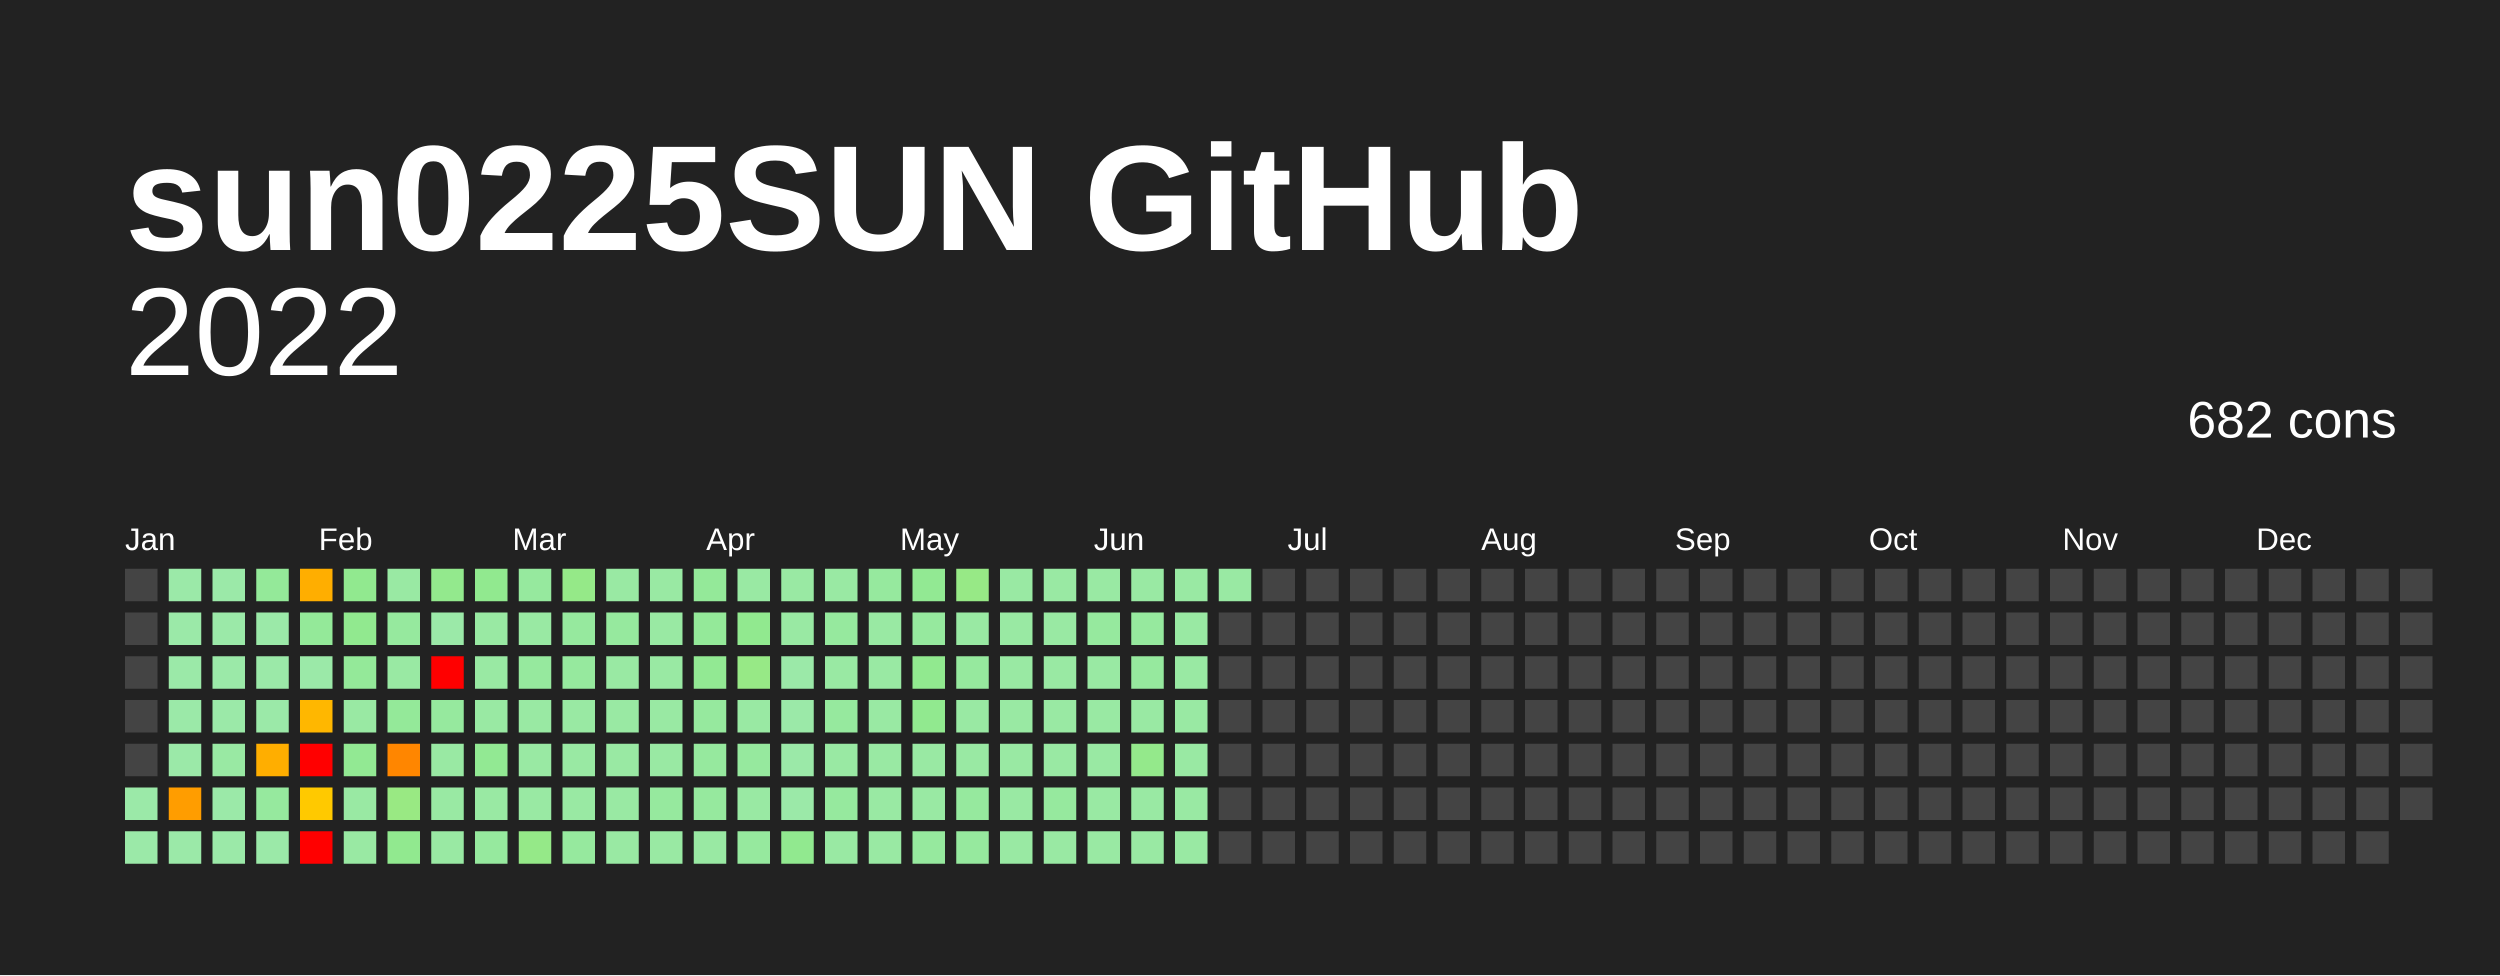
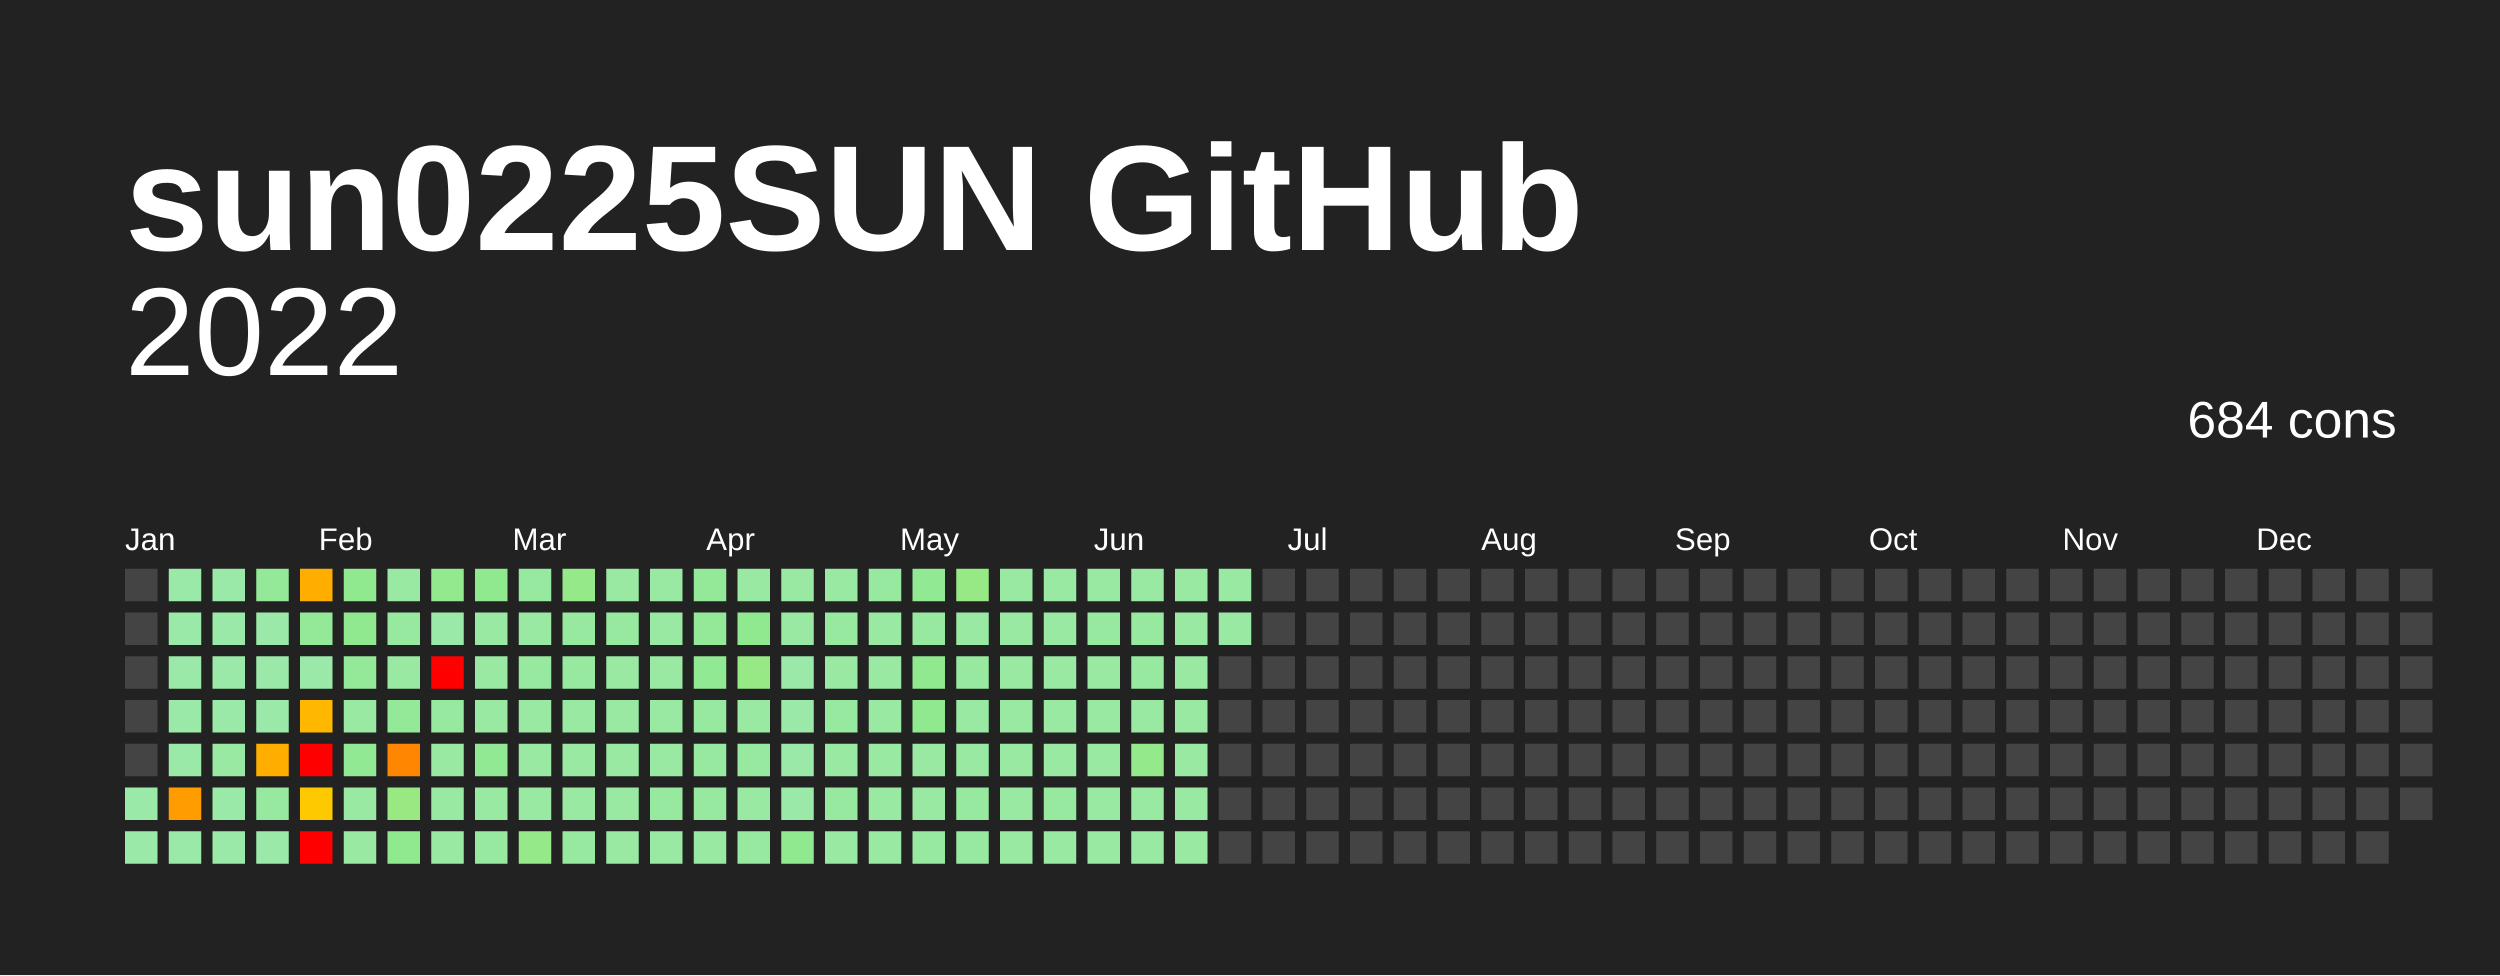
<svg xmlns="http://www.w3.org/2000/svg" baseProfile="full" height="78mm" version="1.1" viewBox="0,0,200,78" width="200mm">
  <defs />
  <rect fill="#222222" height="78" width="200" x="0" y="0" />
  <text fill="#FFFFFF" style="font-size:12px; font-family:Arial; font-weight:bold;" x="10" y="20">sun0225SUN GitHub</text>
  <text alignment-baseline="hanging" fill="#FFFFFF" style="font-size:10.0px; font-family:Arial;" x="10" y="30">2022</text>
-   <text alignment-baseline="hanging" fill="#FFFFFF" style="font-size:4.125px; font-family:Arial;" x="175" y="35">682 cons</text>
+   <text alignment-baseline="hanging" fill="#FFFFFF" style="font-size:4.125px; font-family:Arial;" x="175" y="35">684 cons</text>
  <text fill="#FFFFFF" style="font-size:2.5px; font-family:Arial" x="10.0" y="44">Jan</text>
  <text fill="#FFFFFF" style="font-size:2.5px; font-family:Arial" x="25.5" y="44">Feb</text>
  <text fill="#FFFFFF" style="font-size:2.5px; font-family:Arial" x="41.0" y="44">Mar</text>
  <text fill="#FFFFFF" style="font-size:2.5px; font-family:Arial" x="56.5" y="44">Apr</text>
  <text fill="#FFFFFF" style="font-size:2.5px; font-family:Arial" x="72.0" y="44">May</text>
  <text fill="#FFFFFF" style="font-size:2.5px; font-family:Arial" x="87.5" y="44">Jun</text>
  <text fill="#FFFFFF" style="font-size:2.5px; font-family:Arial" x="103.0" y="44">Jul</text>
  <text fill="#FFFFFF" style="font-size:2.5px; font-family:Arial" x="118.5" y="44">Aug</text>
  <text fill="#FFFFFF" style="font-size:2.5px; font-family:Arial" x="134.0" y="44">Sep</text>
  <text fill="#FFFFFF" style="font-size:2.5px; font-family:Arial" x="149.5" y="44">Oct</text>
  <text fill="#FFFFFF" style="font-size:2.5px; font-family:Arial" x="165.0" y="44">Nov</text>
  <text fill="#FFFFFF" style="font-size:2.5px; font-family:Arial" x="180.5" y="44">Dec</text>
  <rect fill="#444444" height="2.6" width="2.6" x="10.0" y="45.5" />
  <rect fill="#444444" height="2.6" width="2.6" x="10.0" y="49.0" />
  <rect fill="#444444" height="2.6" width="2.6" x="10.0" y="52.5" />
  <rect fill="#444444" height="2.6" width="2.6" x="10.0" y="56.0" />
  <rect fill="#444444" height="2.6" width="2.6" x="10.0" y="59.5" />
  <rect fill="#9be9a8" height="2.6" width="2.6" x="10.0" y="63.0" />
  <rect fill="#9be9a8" height="2.6" width="2.6" x="10.0" y="66.5" />
  <rect fill="#9be9a8" height="2.6" width="2.6" x="13.5" y="45.5" />
  <rect fill="#9be9a8" height="2.6" width="2.6" x="13.5" y="49.0" />
  <rect fill="#9be9a8" height="2.6" width="2.6" x="13.5" y="52.5" />
  <rect fill="#9be9a8" height="2.6" width="2.6" x="13.5" y="56.0" />
  <rect fill="#9be9a8" height="2.6" width="2.6" x="13.5" y="59.5" />
  <rect fill="#ff9d00" height="2.6" width="2.6" x="13.5" y="63.0" />
  <rect fill="#9be9a8" height="2.6" width="2.6" x="13.5" y="66.5" />
  <rect fill="#9be9a8" height="2.6" width="2.6" x="17.0" y="45.5" />
  <rect fill="#9be9a8" height="2.6" width="2.6" x="17.0" y="49.0" />
  <rect fill="#9be9a8" height="2.6" width="2.6" x="17.0" y="52.5" />
  <rect fill="#9be9a8" height="2.6" width="2.6" x="17.0" y="56.0" />
  <rect fill="#99e9a3" height="2.6" width="2.6" x="17.0" y="59.5" />
  <rect fill="#9be9a8" height="2.6" width="2.6" x="17.0" y="63.0" />
  <rect fill="#9be9a8" height="2.6" width="2.6" x="17.0" y="66.5" />
  <rect fill="#94e999" height="2.6" width="2.6" x="20.5" y="45.5" />
  <rect fill="#9be9a8" height="2.6" width="2.6" x="20.5" y="49.0" />
  <rect fill="#9be9a8" height="2.6" width="2.6" x="20.5" y="52.5" />
  <rect fill="#9be9a8" height="2.6" width="2.6" x="20.5" y="56.0" />
  <rect fill="#ffae00" height="2.6" width="2.6" x="20.5" y="59.5" />
  <rect fill="#96e99e" height="2.6" width="2.6" x="20.5" y="63.0" />
  <rect fill="#9be9a8" height="2.6" width="2.6" x="20.5" y="66.5" />
  <rect fill="#ffae00" height="2.6" width="2.6" x="24.0" y="45.5" />
  <rect fill="#94e999" height="2.6" width="2.6" x="24.0" y="49.0" />
  <rect fill="#9be9a8" height="2.6" width="2.6" x="24.0" y="52.5" />
  <rect fill="#ffb700" height="2.6" width="2.6" x="24.0" y="56.0" />
  <rect fill="red" height="2.6" width="2.6" x="24.0" y="59.5" />
  <rect fill="#ffc900" height="2.6" width="2.6" x="24.0" y="63.0" />
  <rect fill="red" height="2.6" width="2.6" x="24.0" y="66.5" />
  <rect fill="#91e98f" height="2.6" width="2.6" x="27.5" y="45.5" />
  <rect fill="#91e98f" height="2.6" width="2.6" x="27.5" y="49.0" />
  <rect fill="#94e999" height="2.6" width="2.6" x="27.5" y="52.5" />
  <rect fill="#99e9a3" height="2.6" width="2.6" x="27.5" y="56.0" />
  <rect fill="#92e993" height="2.6" width="2.6" x="27.5" y="59.5" />
  <rect fill="#99e9a3" height="2.6" width="2.6" x="27.5" y="63.0" />
  <rect fill="#99e9a3" height="2.6" width="2.6" x="27.5" y="66.5" />
  <rect fill="#99e9a3" height="2.6" width="2.6" x="31.0" y="45.5" />
  <rect fill="#96e99e" height="2.6" width="2.6" x="31.0" y="49.0" />
  <rect fill="#99e9a3" height="2.6" width="2.6" x="31.0" y="52.5" />
  <rect fill="#94e999" height="2.6" width="2.6" x="31.0" y="56.0" />
  <rect fill="#ff8600" height="2.6" width="2.6" x="31.0" y="59.5" />
  <rect fill="#99e983" height="2.6" width="2.6" x="31.0" y="63.0" />
  <rect fill="#91e98f" height="2.6" width="2.6" x="31.0" y="66.5" />
  <rect fill="#93e98d" height="2.6" width="2.6" x="34.5" y="45.5" />
  <rect fill="#9be9a8" height="2.6" width="2.6" x="34.5" y="49.0" />
  <rect fill="red" height="2.6" width="2.6" x="34.5" y="52.5" />
  <rect fill="#96e99e" height="2.6" width="2.6" x="34.5" y="56.0" />
  <rect fill="#99e9a3" height="2.6" width="2.6" x="34.5" y="59.5" />
  <rect fill="#99e9a3" height="2.6" width="2.6" x="34.5" y="63.0" />
  <rect fill="#99e9a3" height="2.6" width="2.6" x="34.5" y="66.5" />
  <rect fill="#91e98f" height="2.6" width="2.6" x="38.0" y="45.5" />
  <rect fill="#99e9a3" height="2.6" width="2.6" x="38.0" y="49.0" />
  <rect fill="#99e9a3" height="2.6" width="2.6" x="38.0" y="52.5" />
  <rect fill="#99e9a3" height="2.6" width="2.6" x="38.0" y="56.0" />
  <rect fill="#92e993" height="2.6" width="2.6" x="38.0" y="59.5" />
  <rect fill="#99e9a3" height="2.6" width="2.6" x="38.0" y="63.0" />
  <rect fill="#96e99e" height="2.6" width="2.6" x="38.0" y="66.5" />
  <rect fill="#96e99e" height="2.6" width="2.6" x="41.5" y="45.5" />
  <rect fill="#99e9a3" height="2.6" width="2.6" x="41.5" y="49.0" />
  <rect fill="#96e99e" height="2.6" width="2.6" x="41.5" y="52.5" />
  <rect fill="#99e9a3" height="2.6" width="2.6" x="41.5" y="56.0" />
  <rect fill="#99e9a3" height="2.6" width="2.6" x="41.5" y="59.5" />
  <rect fill="#99e9a3" height="2.6" width="2.6" x="41.5" y="63.0" />
  <rect fill="#95e988" height="2.6" width="2.6" x="41.5" y="66.5" />
  <rect fill="#95e988" height="2.6" width="2.6" x="45.0" y="45.5" />
  <rect fill="#96e99e" height="2.6" width="2.6" x="45.0" y="49.0" />
  <rect fill="#96e99e" height="2.6" width="2.6" x="45.0" y="52.5" />
  <rect fill="#99e9a3" height="2.6" width="2.6" x="45.0" y="56.0" />
  <rect fill="#99e9a3" height="2.6" width="2.6" x="45.0" y="59.5" />
  <rect fill="#99e9a3" height="2.6" width="2.6" x="45.0" y="63.0" />
  <rect fill="#96e99e" height="2.6" width="2.6" x="45.0" y="66.5" />
  <rect fill="#99e9a3" height="2.6" width="2.6" x="48.5" y="45.5" />
  <rect fill="#96e99e" height="2.6" width="2.6" x="48.5" y="49.0" />
  <rect fill="#99e9a3" height="2.6" width="2.6" x="48.5" y="52.5" />
  <rect fill="#99e9a3" height="2.6" width="2.6" x="48.5" y="56.0" />
  <rect fill="#99e9a3" height="2.6" width="2.6" x="48.5" y="59.5" />
  <rect fill="#99e9a3" height="2.6" width="2.6" x="48.5" y="63.0" />
  <rect fill="#99e9a3" height="2.6" width="2.6" x="48.5" y="66.5" />
  <rect fill="#99e9a3" height="2.6" width="2.6" x="52.0" y="45.5" />
  <rect fill="#99e9a3" height="2.6" width="2.6" x="52.0" y="49.0" />
  <rect fill="#99e9a3" height="2.6" width="2.6" x="52.0" y="52.5" />
  <rect fill="#99e9a3" height="2.6" width="2.6" x="52.0" y="56.0" />
  <rect fill="#99e9a3" height="2.6" width="2.6" x="52.0" y="59.5" />
  <rect fill="#96e99e" height="2.6" width="2.6" x="52.0" y="63.0" />
  <rect fill="#99e9a3" height="2.6" width="2.6" x="52.0" y="66.5" />
  <rect fill="#94e999" height="2.6" width="2.6" x="55.5" y="45.5" />
  <rect fill="#94e999" height="2.6" width="2.6" x="55.5" y="49.0" />
  <rect fill="#92e993" height="2.6" width="2.6" x="55.5" y="52.5" />
  <rect fill="#96e99e" height="2.6" width="2.6" x="55.5" y="56.0" />
  <rect fill="#96e99e" height="2.6" width="2.6" x="55.5" y="59.5" />
  <rect fill="#96e99e" height="2.6" width="2.6" x="55.5" y="63.0" />
  <rect fill="#99e9a3" height="2.6" width="2.6" x="55.5" y="66.5" />
  <rect fill="#99e9a3" height="2.6" width="2.6" x="59.0" y="45.5" />
  <rect fill="#91e98f" height="2.6" width="2.6" x="59.0" y="49.0" />
  <rect fill="#97e986" height="2.6" width="2.6" x="59.0" y="52.5" />
  <rect fill="#99e9a3" height="2.6" width="2.6" x="59.0" y="56.0" />
  <rect fill="#96e99e" height="2.6" width="2.6" x="59.0" y="59.5" />
  <rect fill="#99e9a3" height="2.6" width="2.6" x="59.0" y="63.0" />
  <rect fill="#96e99e" height="2.6" width="2.6" x="59.0" y="66.5" />
  <rect fill="#99e9a3" height="2.6" width="2.6" x="62.5" y="45.5" />
  <rect fill="#99e9a3" height="2.6" width="2.6" x="62.5" y="49.0" />
  <rect fill="#9be9a8" height="2.6" width="2.6" x="62.5" y="52.5" />
  <rect fill="#9be9a8" height="2.6" width="2.6" x="62.5" y="56.0" />
  <rect fill="#9be9a8" height="2.6" width="2.6" x="62.5" y="59.5" />
  <rect fill="#9be9a8" height="2.6" width="2.6" x="62.5" y="63.0" />
  <rect fill="#91e98f" height="2.6" width="2.6" x="62.5" y="66.5" />
  <rect fill="#99e9a3" height="2.6" width="2.6" x="66.0" y="45.5" />
  <rect fill="#96e99e" height="2.6" width="2.6" x="66.0" y="49.0" />
  <rect fill="#99e9a3" height="2.6" width="2.6" x="66.0" y="52.5" />
  <rect fill="#96e99e" height="2.6" width="2.6" x="66.0" y="56.0" />
  <rect fill="#99e9a3" height="2.6" width="2.6" x="66.0" y="59.5" />
  <rect fill="#96e99e" height="2.6" width="2.6" x="66.0" y="63.0" />
  <rect fill="#99e9a3" height="2.6" width="2.6" x="66.0" y="66.5" />
  <rect fill="#96e99e" height="2.6" width="2.6" x="69.5" y="45.5" />
  <rect fill="#99e9a3" height="2.6" width="2.6" x="69.5" y="49.0" />
  <rect fill="#99e9a3" height="2.6" width="2.6" x="69.5" y="52.5" />
  <rect fill="#99e9a3" height="2.6" width="2.6" x="69.5" y="56.0" />
  <rect fill="#99e9a3" height="2.6" width="2.6" x="69.5" y="59.5" />
  <rect fill="#99e9a3" height="2.6" width="2.6" x="69.5" y="63.0" />
  <rect fill="#99e9a3" height="2.6" width="2.6" x="69.5" y="66.5" />
  <rect fill="#92e993" height="2.6" width="2.6" x="73.0" y="45.5" />
  <rect fill="#96e99e" height="2.6" width="2.6" x="73.0" y="49.0" />
  <rect fill="#91e98f" height="2.6" width="2.6" x="73.0" y="52.5" />
  <rect fill="#91e98f" height="2.6" width="2.6" x="73.0" y="56.0" />
  <rect fill="#99e9a3" height="2.6" width="2.6" x="73.0" y="59.5" />
  <rect fill="#99e9a3" height="2.6" width="2.6" x="73.0" y="63.0" />
  <rect fill="#96e99e" height="2.6" width="2.6" x="73.0" y="66.5" />
  <rect fill="#97e986" height="2.6" width="2.6" x="76.5" y="45.5" />
  <rect fill="#99e9a3" height="2.6" width="2.6" x="76.5" y="49.0" />
  <rect fill="#96e99e" height="2.6" width="2.6" x="76.5" y="52.5" />
  <rect fill="#99e9a3" height="2.6" width="2.6" x="76.5" y="56.0" />
  <rect fill="#99e9a3" height="2.6" width="2.6" x="76.5" y="59.5" />
  <rect fill="#96e99e" height="2.6" width="2.6" x="76.5" y="63.0" />
  <rect fill="#96e99e" height="2.6" width="2.6" x="76.5" y="66.5" />
  <rect fill="#99e9a3" height="2.6" width="2.6" x="80.0" y="45.5" />
  <rect fill="#99e9a3" height="2.6" width="2.6" x="80.0" y="49.0" />
  <rect fill="#99e9a3" height="2.6" width="2.6" x="80.0" y="52.5" />
  <rect fill="#99e9a3" height="2.6" width="2.6" x="80.0" y="56.0" />
  <rect fill="#99e9a3" height="2.6" width="2.6" x="80.0" y="59.5" />
  <rect fill="#99e9a3" height="2.6" width="2.6" x="80.0" y="63.0" />
  <rect fill="#99e9a3" height="2.6" width="2.6" x="80.0" y="66.5" />
  <rect fill="#99e9a3" height="2.6" width="2.6" x="83.5" y="45.5" />
  <rect fill="#99e9a3" height="2.6" width="2.6" x="83.5" y="49.0" />
  <rect fill="#99e9a3" height="2.6" width="2.6" x="83.5" y="52.5" />
  <rect fill="#99e9a3" height="2.6" width="2.6" x="83.5" y="56.0" />
  <rect fill="#99e9a3" height="2.6" width="2.6" x="83.5" y="59.5" />
  <rect fill="#96e99e" height="2.6" width="2.6" x="83.5" y="63.0" />
  <rect fill="#99e9a3" height="2.6" width="2.6" x="83.5" y="66.5" />
  <rect fill="#99e9a3" height="2.6" width="2.6" x="87.0" y="45.5" />
  <rect fill="#96e99e" height="2.6" width="2.6" x="87.0" y="49.0" />
  <rect fill="#99e9a3" height="2.6" width="2.6" x="87.0" y="52.5" />
  <rect fill="#99e9a3" height="2.6" width="2.6" x="87.0" y="56.0" />
  <rect fill="#99e9a3" height="2.6" width="2.6" x="87.0" y="59.5" />
  <rect fill="#99e9a3" height="2.6" width="2.6" x="87.0" y="63.0" />
  <rect fill="#99e9a3" height="2.6" width="2.6" x="87.0" y="66.5" />
  <rect fill="#99e9a3" height="2.6" width="2.6" x="90.5" y="45.5" />
  <rect fill="#96e99e" height="2.6" width="2.6" x="90.5" y="49.0" />
  <rect fill="#96e99e" height="2.6" width="2.6" x="90.5" y="52.5" />
  <rect fill="#99e9a3" height="2.6" width="2.6" x="90.5" y="56.0" />
  <rect fill="#94e98b" height="2.6" width="2.6" x="90.5" y="59.5" />
  <rect fill="#99e9a3" height="2.6" width="2.6" x="90.5" y="63.0" />
  <rect fill="#99e9a3" height="2.6" width="2.6" x="90.5" y="66.5" />
  <rect fill="#99e9a3" height="2.6" width="2.6" x="94.0" y="45.5" />
  <rect fill="#99e9a3" height="2.6" width="2.6" x="94.0" y="49.0" />
  <rect fill="#99e9a3" height="2.6" width="2.6" x="94.0" y="52.5" />
  <rect fill="#99e9a3" height="2.6" width="2.6" x="94.0" y="56.0" />
  <rect fill="#99e9a3" height="2.6" width="2.6" x="94.0" y="59.5" />
  <rect fill="#99e9a3" height="2.6" width="2.6" x="94.0" y="63.0" />
  <rect fill="#99e9a3" height="2.6" width="2.6" x="94.0" y="66.5" />
  <rect fill="#99e9a3" height="2.6" width="2.6" x="97.5" y="45.5" />
-   <rect fill="#444444" height="2.6" width="2.6" x="97.5" y="49.0" />
+   <rect fill="#99e9a3" height="2.6" width="2.6" x="97.5" y="49.0" />
  <rect fill="#444444" height="2.6" width="2.6" x="97.5" y="52.5" />
  <rect fill="#444444" height="2.6" width="2.6" x="97.5" y="56.0" />
  <rect fill="#444444" height="2.6" width="2.6" x="97.5" y="59.5" />
  <rect fill="#444444" height="2.6" width="2.6" x="97.5" y="63.0" />
  <rect fill="#444444" height="2.6" width="2.6" x="97.5" y="66.5" />
  <rect fill="#444444" height="2.6" width="2.6" x="101.0" y="45.5" />
  <rect fill="#444444" height="2.6" width="2.6" x="101.0" y="49.0" />
  <rect fill="#444444" height="2.6" width="2.6" x="101.0" y="52.5" />
  <rect fill="#444444" height="2.6" width="2.6" x="101.0" y="56.0" />
  <rect fill="#444444" height="2.6" width="2.6" x="101.0" y="59.5" />
  <rect fill="#444444" height="2.6" width="2.6" x="101.0" y="63.0" />
  <rect fill="#444444" height="2.6" width="2.6" x="101.0" y="66.5" />
  <rect fill="#444444" height="2.6" width="2.6" x="104.5" y="45.5" />
  <rect fill="#444444" height="2.6" width="2.6" x="104.5" y="49.0" />
  <rect fill="#444444" height="2.6" width="2.6" x="104.5" y="52.5" />
  <rect fill="#444444" height="2.6" width="2.6" x="104.5" y="56.0" />
  <rect fill="#444444" height="2.6" width="2.6" x="104.5" y="59.5" />
  <rect fill="#444444" height="2.6" width="2.6" x="104.5" y="63.0" />
  <rect fill="#444444" height="2.6" width="2.6" x="104.5" y="66.5" />
  <rect fill="#444444" height="2.6" width="2.6" x="108.0" y="45.5" />
  <rect fill="#444444" height="2.6" width="2.6" x="108.0" y="49.0" />
  <rect fill="#444444" height="2.6" width="2.6" x="108.0" y="52.5" />
  <rect fill="#444444" height="2.6" width="2.6" x="108.0" y="56.0" />
  <rect fill="#444444" height="2.6" width="2.6" x="108.0" y="59.5" />
  <rect fill="#444444" height="2.6" width="2.6" x="108.0" y="63.0" />
  <rect fill="#444444" height="2.6" width="2.6" x="108.0" y="66.5" />
  <rect fill="#444444" height="2.6" width="2.6" x="111.5" y="45.5" />
  <rect fill="#444444" height="2.6" width="2.6" x="111.5" y="49.0" />
  <rect fill="#444444" height="2.6" width="2.6" x="111.5" y="52.5" />
  <rect fill="#444444" height="2.6" width="2.6" x="111.5" y="56.0" />
  <rect fill="#444444" height="2.6" width="2.6" x="111.5" y="59.5" />
  <rect fill="#444444" height="2.6" width="2.6" x="111.5" y="63.0" />
  <rect fill="#444444" height="2.6" width="2.6" x="111.5" y="66.5" />
  <rect fill="#444444" height="2.6" width="2.6" x="115.0" y="45.5" />
  <rect fill="#444444" height="2.6" width="2.6" x="115.0" y="49.0" />
  <rect fill="#444444" height="2.6" width="2.6" x="115.0" y="52.5" />
  <rect fill="#444444" height="2.6" width="2.6" x="115.0" y="56.0" />
  <rect fill="#444444" height="2.6" width="2.6" x="115.0" y="59.5" />
  <rect fill="#444444" height="2.6" width="2.6" x="115.0" y="63.0" />
  <rect fill="#444444" height="2.6" width="2.6" x="115.0" y="66.5" />
  <rect fill="#444444" height="2.6" width="2.6" x="118.5" y="45.5" />
  <rect fill="#444444" height="2.6" width="2.6" x="118.5" y="49.0" />
  <rect fill="#444444" height="2.6" width="2.6" x="118.5" y="52.5" />
  <rect fill="#444444" height="2.6" width="2.6" x="118.5" y="56.0" />
  <rect fill="#444444" height="2.6" width="2.6" x="118.5" y="59.5" />
  <rect fill="#444444" height="2.6" width="2.6" x="118.5" y="63.0" />
  <rect fill="#444444" height="2.6" width="2.6" x="118.5" y="66.5" />
  <rect fill="#444444" height="2.6" width="2.6" x="122.0" y="45.5" />
  <rect fill="#444444" height="2.6" width="2.6" x="122.0" y="49.0" />
  <rect fill="#444444" height="2.6" width="2.6" x="122.0" y="52.5" />
  <rect fill="#444444" height="2.6" width="2.6" x="122.0" y="56.0" />
  <rect fill="#444444" height="2.6" width="2.6" x="122.0" y="59.5" />
  <rect fill="#444444" height="2.6" width="2.6" x="122.0" y="63.0" />
  <rect fill="#444444" height="2.6" width="2.6" x="122.0" y="66.5" />
  <rect fill="#444444" height="2.6" width="2.6" x="125.5" y="45.5" />
  <rect fill="#444444" height="2.6" width="2.6" x="125.5" y="49.0" />
  <rect fill="#444444" height="2.6" width="2.6" x="125.5" y="52.5" />
  <rect fill="#444444" height="2.6" width="2.6" x="125.5" y="56.0" />
  <rect fill="#444444" height="2.6" width="2.6" x="125.5" y="59.5" />
  <rect fill="#444444" height="2.6" width="2.6" x="125.5" y="63.0" />
  <rect fill="#444444" height="2.6" width="2.6" x="125.5" y="66.5" />
  <rect fill="#444444" height="2.6" width="2.6" x="129.0" y="45.5" />
  <rect fill="#444444" height="2.6" width="2.6" x="129.0" y="49.0" />
  <rect fill="#444444" height="2.6" width="2.6" x="129.0" y="52.5" />
  <rect fill="#444444" height="2.6" width="2.6" x="129.0" y="56.0" />
  <rect fill="#444444" height="2.6" width="2.6" x="129.0" y="59.5" />
  <rect fill="#444444" height="2.6" width="2.6" x="129.0" y="63.0" />
  <rect fill="#444444" height="2.6" width="2.6" x="129.0" y="66.5" />
  <rect fill="#444444" height="2.6" width="2.6" x="132.5" y="45.5" />
  <rect fill="#444444" height="2.6" width="2.6" x="132.5" y="49.0" />
  <rect fill="#444444" height="2.6" width="2.6" x="132.5" y="52.5" />
  <rect fill="#444444" height="2.6" width="2.6" x="132.5" y="56.0" />
  <rect fill="#444444" height="2.6" width="2.6" x="132.5" y="59.5" />
  <rect fill="#444444" height="2.6" width="2.6" x="132.5" y="63.0" />
  <rect fill="#444444" height="2.6" width="2.6" x="132.5" y="66.5" />
  <rect fill="#444444" height="2.6" width="2.6" x="136.0" y="45.5" />
  <rect fill="#444444" height="2.6" width="2.6" x="136.0" y="49.0" />
  <rect fill="#444444" height="2.6" width="2.6" x="136.0" y="52.5" />
  <rect fill="#444444" height="2.6" width="2.6" x="136.0" y="56.0" />
  <rect fill="#444444" height="2.6" width="2.6" x="136.0" y="59.5" />
  <rect fill="#444444" height="2.6" width="2.6" x="136.0" y="63.0" />
  <rect fill="#444444" height="2.6" width="2.6" x="136.0" y="66.5" />
  <rect fill="#444444" height="2.6" width="2.6" x="139.5" y="45.5" />
  <rect fill="#444444" height="2.6" width="2.6" x="139.5" y="49.0" />
  <rect fill="#444444" height="2.6" width="2.6" x="139.5" y="52.5" />
  <rect fill="#444444" height="2.6" width="2.6" x="139.5" y="56.0" />
  <rect fill="#444444" height="2.6" width="2.6" x="139.5" y="59.5" />
  <rect fill="#444444" height="2.6" width="2.6" x="139.5" y="63.0" />
  <rect fill="#444444" height="2.6" width="2.6" x="139.5" y="66.5" />
  <rect fill="#444444" height="2.6" width="2.6" x="143.0" y="45.5" />
  <rect fill="#444444" height="2.6" width="2.6" x="143.0" y="49.0" />
  <rect fill="#444444" height="2.6" width="2.6" x="143.0" y="52.5" />
  <rect fill="#444444" height="2.6" width="2.6" x="143.0" y="56.0" />
  <rect fill="#444444" height="2.6" width="2.6" x="143.0" y="59.5" />
  <rect fill="#444444" height="2.6" width="2.6" x="143.0" y="63.0" />
  <rect fill="#444444" height="2.6" width="2.6" x="143.0" y="66.5" />
  <rect fill="#444444" height="2.6" width="2.6" x="146.5" y="45.5" />
  <rect fill="#444444" height="2.6" width="2.6" x="146.5" y="49.0" />
  <rect fill="#444444" height="2.6" width="2.6" x="146.5" y="52.5" />
  <rect fill="#444444" height="2.6" width="2.6" x="146.5" y="56.0" />
  <rect fill="#444444" height="2.6" width="2.6" x="146.5" y="59.5" />
  <rect fill="#444444" height="2.6" width="2.6" x="146.5" y="63.0" />
  <rect fill="#444444" height="2.6" width="2.6" x="146.5" y="66.5" />
  <rect fill="#444444" height="2.6" width="2.6" x="150.0" y="45.5" />
  <rect fill="#444444" height="2.6" width="2.6" x="150.0" y="49.0" />
  <rect fill="#444444" height="2.6" width="2.6" x="150.0" y="52.5" />
  <rect fill="#444444" height="2.6" width="2.6" x="150.0" y="56.0" />
  <rect fill="#444444" height="2.6" width="2.6" x="150.0" y="59.5" />
  <rect fill="#444444" height="2.6" width="2.6" x="150.0" y="63.0" />
  <rect fill="#444444" height="2.6" width="2.6" x="150.0" y="66.5" />
  <rect fill="#444444" height="2.6" width="2.6" x="153.5" y="45.5" />
  <rect fill="#444444" height="2.6" width="2.6" x="153.5" y="49.0" />
  <rect fill="#444444" height="2.6" width="2.6" x="153.5" y="52.5" />
  <rect fill="#444444" height="2.6" width="2.6" x="153.5" y="56.0" />
  <rect fill="#444444" height="2.6" width="2.6" x="153.5" y="59.5" />
  <rect fill="#444444" height="2.6" width="2.6" x="153.5" y="63.0" />
  <rect fill="#444444" height="2.6" width="2.6" x="153.5" y="66.5" />
  <rect fill="#444444" height="2.6" width="2.6" x="157.0" y="45.5" />
  <rect fill="#444444" height="2.6" width="2.6" x="157.0" y="49.0" />
  <rect fill="#444444" height="2.6" width="2.6" x="157.0" y="52.5" />
  <rect fill="#444444" height="2.6" width="2.6" x="157.0" y="56.0" />
  <rect fill="#444444" height="2.6" width="2.6" x="157.0" y="59.5" />
  <rect fill="#444444" height="2.6" width="2.6" x="157.0" y="63.0" />
  <rect fill="#444444" height="2.6" width="2.6" x="157.0" y="66.5" />
  <rect fill="#444444" height="2.6" width="2.6" x="160.5" y="45.5" />
  <rect fill="#444444" height="2.6" width="2.6" x="160.5" y="49.0" />
  <rect fill="#444444" height="2.6" width="2.6" x="160.5" y="52.5" />
  <rect fill="#444444" height="2.6" width="2.6" x="160.5" y="56.0" />
  <rect fill="#444444" height="2.6" width="2.6" x="160.5" y="59.5" />
  <rect fill="#444444" height="2.6" width="2.6" x="160.5" y="63.0" />
  <rect fill="#444444" height="2.6" width="2.6" x="160.5" y="66.5" />
  <rect fill="#444444" height="2.6" width="2.6" x="164.0" y="45.5" />
  <rect fill="#444444" height="2.6" width="2.6" x="164.0" y="49.0" />
  <rect fill="#444444" height="2.6" width="2.6" x="164.0" y="52.5" />
  <rect fill="#444444" height="2.6" width="2.6" x="164.0" y="56.0" />
  <rect fill="#444444" height="2.6" width="2.6" x="164.0" y="59.5" />
  <rect fill="#444444" height="2.6" width="2.6" x="164.0" y="63.0" />
  <rect fill="#444444" height="2.6" width="2.6" x="164.0" y="66.5" />
  <rect fill="#444444" height="2.6" width="2.6" x="167.5" y="45.5" />
  <rect fill="#444444" height="2.6" width="2.6" x="167.5" y="49.0" />
  <rect fill="#444444" height="2.6" width="2.6" x="167.5" y="52.5" />
  <rect fill="#444444" height="2.6" width="2.6" x="167.5" y="56.0" />
  <rect fill="#444444" height="2.6" width="2.6" x="167.5" y="59.5" />
  <rect fill="#444444" height="2.6" width="2.6" x="167.5" y="63.0" />
  <rect fill="#444444" height="2.6" width="2.6" x="167.5" y="66.5" />
  <rect fill="#444444" height="2.6" width="2.6" x="171.0" y="45.5" />
  <rect fill="#444444" height="2.6" width="2.6" x="171.0" y="49.0" />
  <rect fill="#444444" height="2.6" width="2.6" x="171.0" y="52.5" />
  <rect fill="#444444" height="2.6" width="2.6" x="171.0" y="56.0" />
  <rect fill="#444444" height="2.6" width="2.6" x="171.0" y="59.5" />
  <rect fill="#444444" height="2.6" width="2.6" x="171.0" y="63.0" />
  <rect fill="#444444" height="2.6" width="2.6" x="171.0" y="66.5" />
  <rect fill="#444444" height="2.6" width="2.6" x="174.5" y="45.5" />
  <rect fill="#444444" height="2.6" width="2.6" x="174.5" y="49.0" />
  <rect fill="#444444" height="2.6" width="2.6" x="174.5" y="52.5" />
  <rect fill="#444444" height="2.6" width="2.6" x="174.5" y="56.0" />
  <rect fill="#444444" height="2.6" width="2.6" x="174.5" y="59.5" />
  <rect fill="#444444" height="2.6" width="2.6" x="174.5" y="63.0" />
  <rect fill="#444444" height="2.6" width="2.6" x="174.5" y="66.5" />
  <rect fill="#444444" height="2.6" width="2.6" x="178.0" y="45.5" />
  <rect fill="#444444" height="2.6" width="2.6" x="178.0" y="49.0" />
  <rect fill="#444444" height="2.6" width="2.6" x="178.0" y="52.5" />
  <rect fill="#444444" height="2.6" width="2.6" x="178.0" y="56.0" />
  <rect fill="#444444" height="2.6" width="2.6" x="178.0" y="59.5" />
  <rect fill="#444444" height="2.6" width="2.6" x="178.0" y="63.0" />
  <rect fill="#444444" height="2.6" width="2.6" x="178.0" y="66.5" />
  <rect fill="#444444" height="2.6" width="2.6" x="181.5" y="45.5" />
  <rect fill="#444444" height="2.6" width="2.6" x="181.5" y="49.0" />
  <rect fill="#444444" height="2.6" width="2.6" x="181.5" y="52.5" />
  <rect fill="#444444" height="2.6" width="2.6" x="181.5" y="56.0" />
  <rect fill="#444444" height="2.6" width="2.6" x="181.5" y="59.5" />
  <rect fill="#444444" height="2.6" width="2.6" x="181.5" y="63.0" />
  <rect fill="#444444" height="2.6" width="2.6" x="181.5" y="66.5" />
  <rect fill="#444444" height="2.6" width="2.6" x="185.0" y="45.5" />
  <rect fill="#444444" height="2.6" width="2.6" x="185.0" y="49.0" />
  <rect fill="#444444" height="2.6" width="2.6" x="185.0" y="52.5" />
  <rect fill="#444444" height="2.6" width="2.6" x="185.0" y="56.0" />
  <rect fill="#444444" height="2.6" width="2.6" x="185.0" y="59.5" />
  <rect fill="#444444" height="2.6" width="2.6" x="185.0" y="63.0" />
  <rect fill="#444444" height="2.6" width="2.6" x="185.0" y="66.5" />
  <rect fill="#444444" height="2.6" width="2.6" x="188.5" y="45.5" />
  <rect fill="#444444" height="2.6" width="2.6" x="188.5" y="49.0" />
  <rect fill="#444444" height="2.6" width="2.6" x="188.5" y="52.5" />
  <rect fill="#444444" height="2.6" width="2.6" x="188.5" y="56.0" />
  <rect fill="#444444" height="2.6" width="2.6" x="188.5" y="59.5" />
  <rect fill="#444444" height="2.6" width="2.6" x="188.5" y="63.0" />
  <rect fill="#444444" height="2.6" width="2.6" x="188.5" y="66.5" />
  <rect fill="#444444" height="2.6" width="2.6" x="192.0" y="45.5" />
  <rect fill="#444444" height="2.6" width="2.6" x="192.0" y="49.0" />
  <rect fill="#444444" height="2.6" width="2.6" x="192.0" y="52.5" />
  <rect fill="#444444" height="2.6" width="2.6" x="192.0" y="56.0" />
  <rect fill="#444444" height="2.6" width="2.6" x="192.0" y="59.5" />
  <rect fill="#444444" height="2.6" width="2.6" x="192.0" y="63.0" />
</svg>
